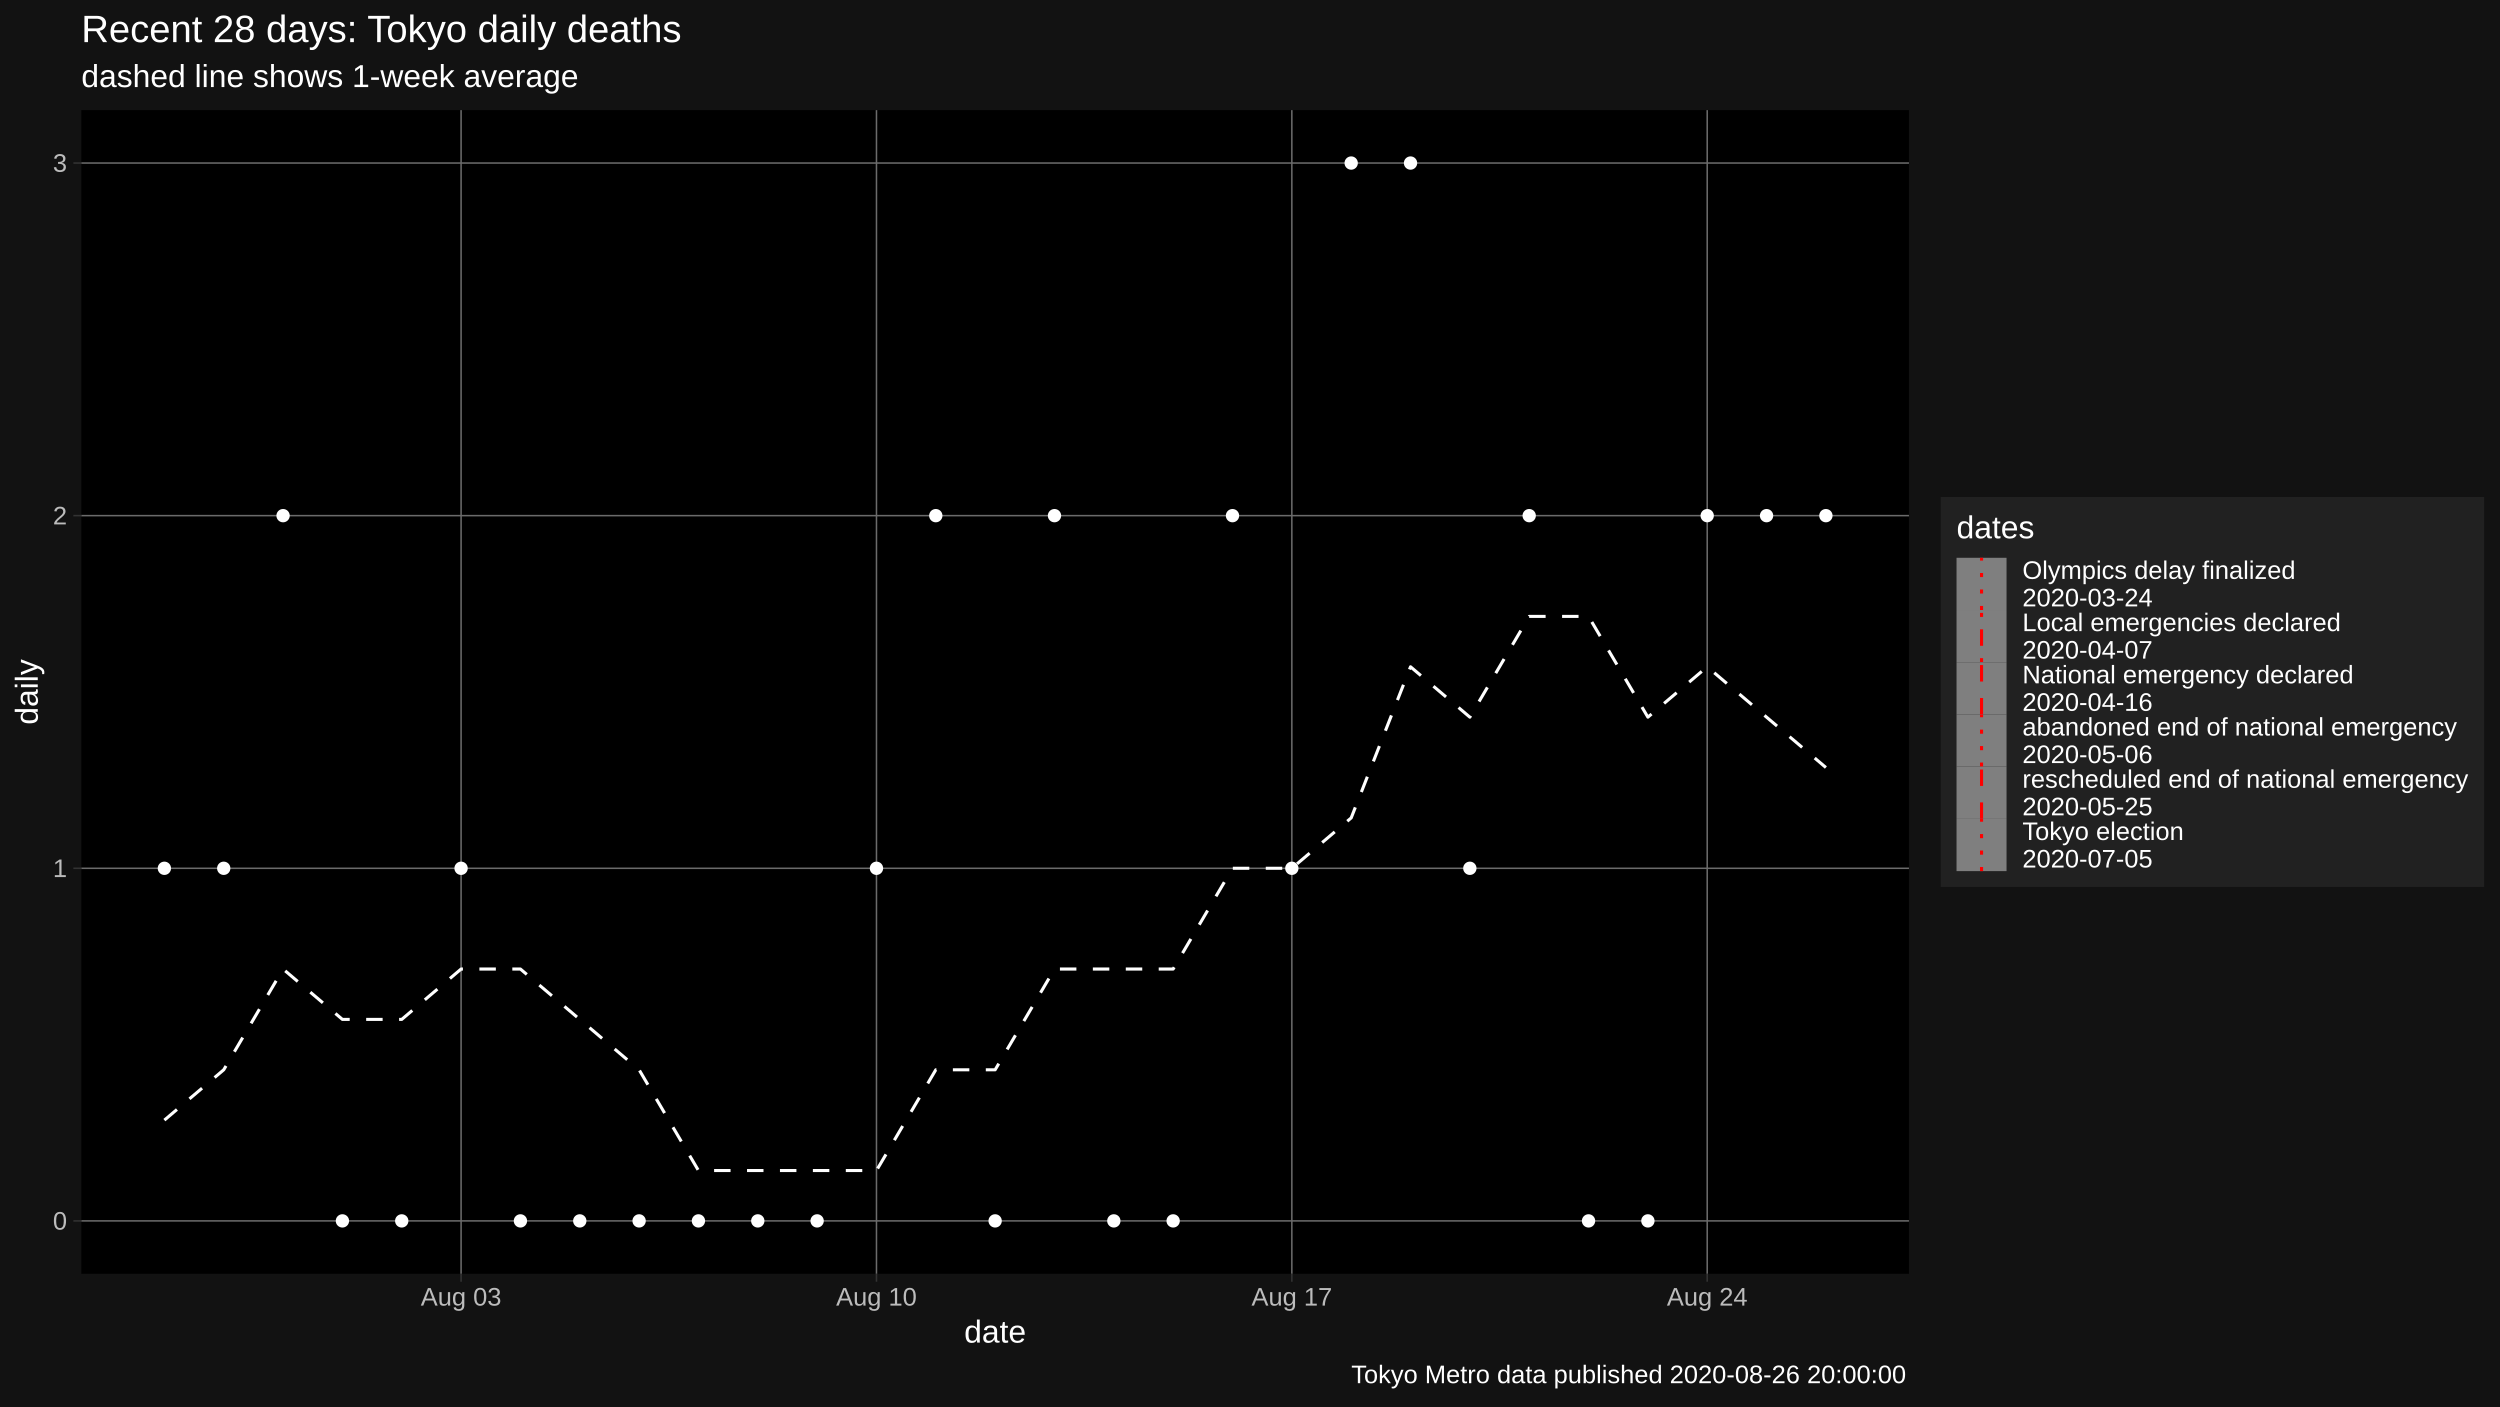
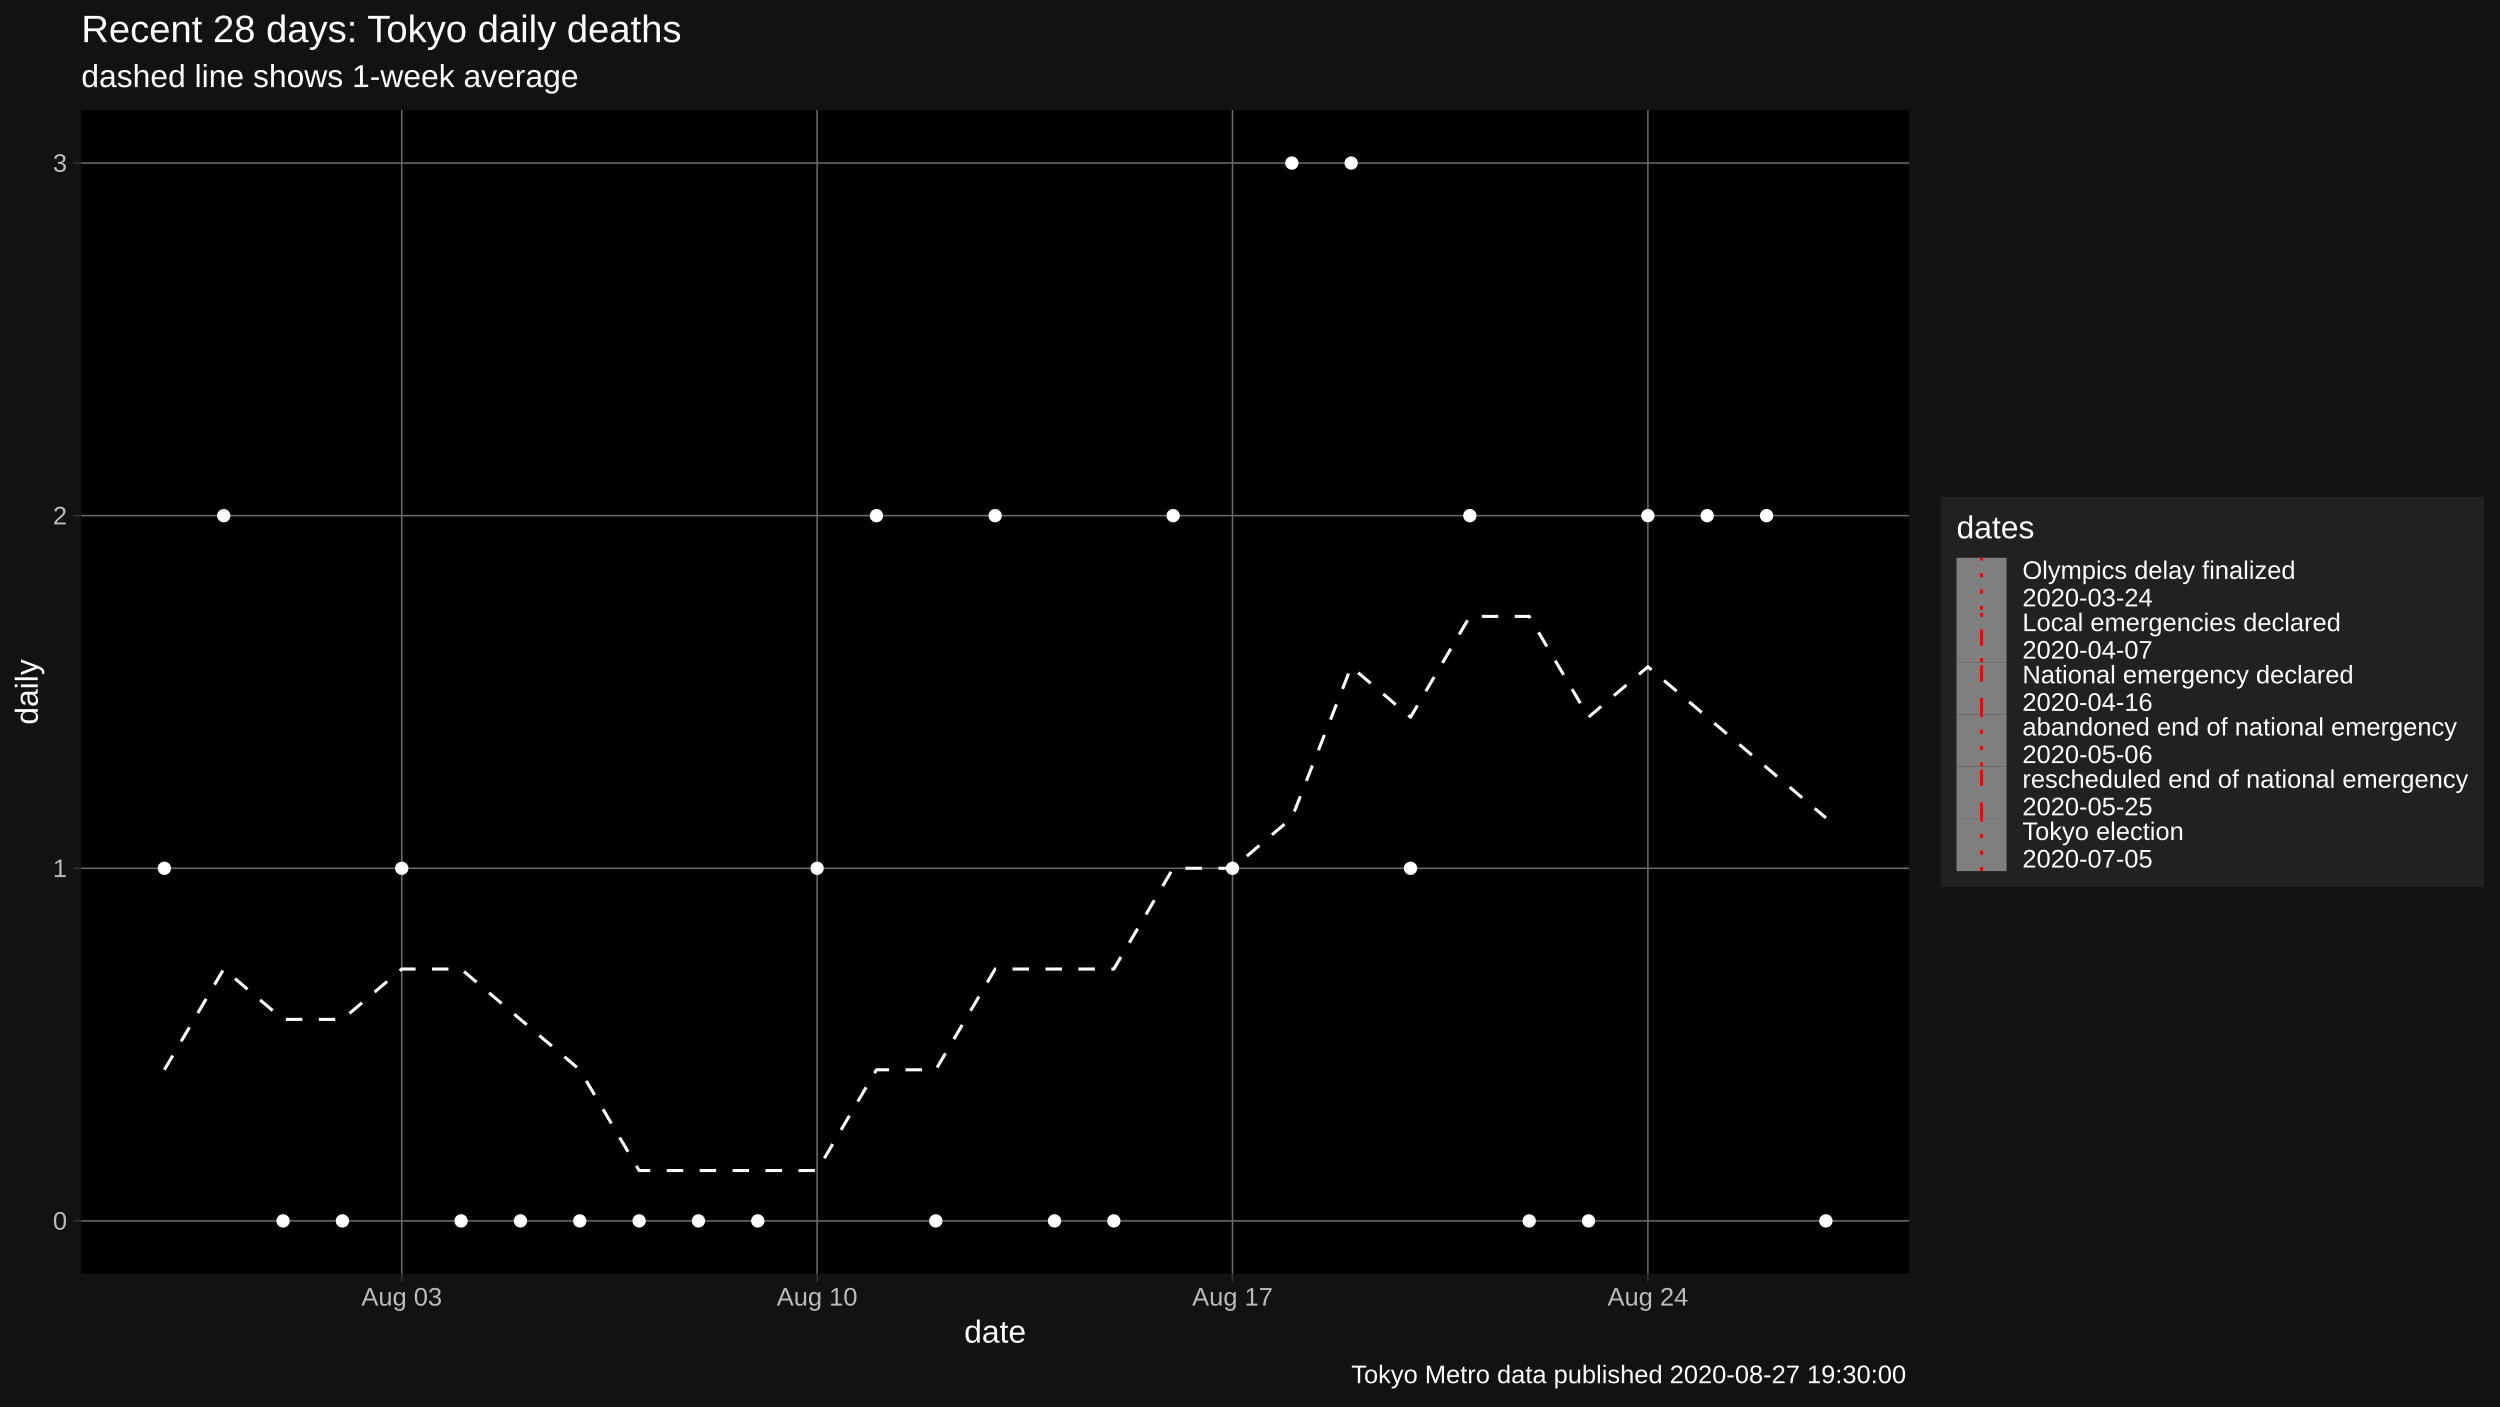
<svg xmlns="http://www.w3.org/2000/svg" viewBox="0 0 864.00 486.00">
  <defs>
    <style type="text/css">
    line, polyline, polygon, path, rect, circle {
      fill: none;
      stroke: #000000;
      stroke-linecap: round;
      stroke-linejoin: round;
      stroke-miterlimit: 10.00;
    }
  </style>
  </defs>
  <rect width="100%" height="100%" style="stroke: none; fill: #FFFFFF;" />
  <rect x="0" y="0.00" width="864.00" height="486.00" style="stroke-width: 1.07; stroke: #121212; fill: #121212;" />
  <defs>
    <clipPath id="cpMjguMTB8NjU5Ljc0fDQ0MC4yMnwzOC4wNw==">
      <rect x="28.10" y="38.07" width="631.64" height="402.15" />
    </clipPath>
  </defs>
  <rect x="28.10" y="38.07" width="631.64" height="402.15" style="stroke-width: 1.07; stroke: none; fill: #000000;" clip-path="url(#cpMjguMTB8NjU5Ljc0fDQ0MC4yMnwzOC4wNw==)" />
  <polyline points="28.10,421.94 659.74,421.94 " style="stroke-width: 0.53; stroke: #6B6B6B; stroke-linecap: butt;" clip-path="url(#cpMjguMTB8NjU5Ljc0fDQ0MC4yMnwzOC4wNw==)" />
  <polyline points="28.10,300.08 659.74,300.08 " style="stroke-width: 0.53; stroke: #6B6B6B; stroke-linecap: butt;" clip-path="url(#cpMjguMTB8NjU5Ljc0fDQ0MC4yMnwzOC4wNw==)" />
  <polyline points="28.10,178.21 659.74,178.21 " style="stroke-width: 0.53; stroke: #6B6B6B; stroke-linecap: butt;" clip-path="url(#cpMjguMTB8NjU5Ljc0fDQ0MC4yMnwzOC4wNw==)" />
  <polyline points="28.10,56.35 659.74,56.35 " style="stroke-width: 0.53; stroke: #6B6B6B; stroke-linecap: butt;" clip-path="url(#cpMjguMTB8NjU5Ljc0fDQ0MC4yMnwzOC4wNw==)" />
-   <polyline points="159.35,440.22 159.35,38.07 " style="stroke-width: 0.53; stroke: #6B6B6B; stroke-linecap: butt;" clip-path="url(#cpMjguMTB8NjU5Ljc0fDQ0MC4yMnwzOC4wNw==)" />
-   <polyline points="302.91,440.22 302.91,38.07 " style="stroke-width: 0.53; stroke: #6B6B6B; stroke-linecap: butt;" clip-path="url(#cpMjguMTB8NjU5Ljc0fDQ0MC4yMnwzOC4wNw==)" />
-   <polyline points="446.46,440.22 446.46,38.07 " style="stroke-width: 0.53; stroke: #6B6B6B; stroke-linecap: butt;" clip-path="url(#cpMjguMTB8NjU5Ljc0fDQ0MC4yMnwzOC4wNw==)" />
-   <polyline points="590.01,440.22 590.01,38.07 " style="stroke-width: 0.53; stroke: #6B6B6B; stroke-linecap: butt;" clip-path="url(#cpMjguMTB8NjU5Ljc0fDQ0MC4yMnwzOC4wNw==)" />
-   <polyline points="56.81,387.12 77.32,369.72 97.83,334.90 118.34,352.31 138.84,352.31 159.35,334.90 179.86,334.90 200.37,352.31 220.88,369.72 241.38,404.53 261.89,404.53 282.40,404.53 302.91,404.53 323.41,369.72 343.92,369.72 364.43,334.90 384.94,334.90 405.44,334.90 425.95,300.08 446.46,300.08 466.97,282.67 487.48,230.44 507.98,247.85 528.49,213.03 549.00,213.03 569.51,247.85 590.01,230.44 610.52,247.85 631.03,265.26 " style="stroke-width: 1.07; stroke: #FFFFFF; stroke-dasharray: 5.69,5.69; stroke-linecap: butt;" clip-path="url(#cpMjguMTB8NjU5Ljc0fDQ0MC4yMnwzOC4wNw==)" />
+   <polyline points="138.84,440.22 138.84,38.07 " style="stroke-width: 0.53; stroke: #6B6B6B; stroke-linecap: butt;" clip-path="url(#cpMjguMTB8NjU5Ljc0fDQ0MC4yMnwzOC4wNw==)" />
+   <polyline points="282.40,440.22 282.40,38.07 " style="stroke-width: 0.53; stroke: #6B6B6B; stroke-linecap: butt;" clip-path="url(#cpMjguMTB8NjU5Ljc0fDQ0MC4yMnwzOC4wNw==)" />
+   <polyline points="425.95,440.22 425.95,38.07 " style="stroke-width: 0.53; stroke: #6B6B6B; stroke-linecap: butt;" clip-path="url(#cpMjguMTB8NjU5Ljc0fDQ0MC4yMnwzOC4wNw==)" />
+   <polyline points="569.51,440.22 569.51,38.07 " style="stroke-width: 0.53; stroke: #6B6B6B; stroke-linecap: butt;" clip-path="url(#cpMjguMTB8NjU5Ljc0fDQ0MC4yMnwzOC4wNw==)" />
+   <polyline points="56.81,369.72 77.32,334.90 97.83,352.31 118.34,352.31 138.84,334.90 159.35,334.90 179.86,352.31 200.37,369.72 220.88,404.53 241.38,404.53 261.89,404.53 282.40,404.53 302.91,369.72 323.41,369.72 343.92,334.90 364.43,334.90 384.94,334.90 405.44,300.08 425.95,300.08 446.46,282.67 466.97,230.44 487.48,247.85 507.98,213.03 528.49,213.03 549.00,247.85 569.51,230.44 590.01,247.85 610.52,265.26 631.03,282.67 " style="stroke-width: 1.07; stroke: #FFFFFF; stroke-dasharray: 5.69,5.69; stroke-linecap: butt;" clip-path="url(#cpMjguMTB8NjU5Ljc0fDQ0MC4yMnwzOC4wNw==)" />
  <circle cx="56.81" cy="300.08" r="1.95" style="stroke-width: 0.71; stroke: #FFFFFF; fill: #FFFFFF;" clip-path="url(#cpMjguMTB8NjU5Ljc0fDQ0MC4yMnwzOC4wNw==)" />
-   <circle cx="77.32" cy="300.08" r="1.95" style="stroke-width: 0.71; stroke: #FFFFFF; fill: #FFFFFF;" clip-path="url(#cpMjguMTB8NjU5Ljc0fDQ0MC4yMnwzOC4wNw==)" />
-   <circle cx="97.83" cy="178.21" r="1.95" style="stroke-width: 0.71; stroke: #FFFFFF; fill: #FFFFFF;" clip-path="url(#cpMjguMTB8NjU5Ljc0fDQ0MC4yMnwzOC4wNw==)" />
+   <circle cx="77.32" cy="178.21" r="1.95" style="stroke-width: 0.71; stroke: #FFFFFF; fill: #FFFFFF;" clip-path="url(#cpMjguMTB8NjU5Ljc0fDQ0MC4yMnwzOC4wNw==)" />
+   <circle cx="97.83" cy="421.94" r="1.95" style="stroke-width: 0.71; stroke: #FFFFFF; fill: #FFFFFF;" clip-path="url(#cpMjguMTB8NjU5Ljc0fDQ0MC4yMnwzOC4wNw==)" />
  <circle cx="118.34" cy="421.94" r="1.95" style="stroke-width: 0.71; stroke: #FFFFFF; fill: #FFFFFF;" clip-path="url(#cpMjguMTB8NjU5Ljc0fDQ0MC4yMnwzOC4wNw==)" />
-   <circle cx="138.84" cy="421.94" r="1.95" style="stroke-width: 0.71; stroke: #FFFFFF; fill: #FFFFFF;" clip-path="url(#cpMjguMTB8NjU5Ljc0fDQ0MC4yMnwzOC4wNw==)" />
-   <circle cx="159.35" cy="300.08" r="1.95" style="stroke-width: 0.71; stroke: #FFFFFF; fill: #FFFFFF;" clip-path="url(#cpMjguMTB8NjU5Ljc0fDQ0MC4yMnwzOC4wNw==)" />
+   <circle cx="138.84" cy="300.08" r="1.95" style="stroke-width: 0.71; stroke: #FFFFFF; fill: #FFFFFF;" clip-path="url(#cpMjguMTB8NjU5Ljc0fDQ0MC4yMnwzOC4wNw==)" />
+   <circle cx="159.35" cy="421.94" r="1.95" style="stroke-width: 0.71; stroke: #FFFFFF; fill: #FFFFFF;" clip-path="url(#cpMjguMTB8NjU5Ljc0fDQ0MC4yMnwzOC4wNw==)" />
  <circle cx="179.86" cy="421.94" r="1.95" style="stroke-width: 0.71; stroke: #FFFFFF; fill: #FFFFFF;" clip-path="url(#cpMjguMTB8NjU5Ljc0fDQ0MC4yMnwzOC4wNw==)" />
  <circle cx="200.37" cy="421.94" r="1.95" style="stroke-width: 0.71; stroke: #FFFFFF; fill: #FFFFFF;" clip-path="url(#cpMjguMTB8NjU5Ljc0fDQ0MC4yMnwzOC4wNw==)" />
  <circle cx="220.88" cy="421.94" r="1.95" style="stroke-width: 0.71; stroke: #FFFFFF; fill: #FFFFFF;" clip-path="url(#cpMjguMTB8NjU5Ljc0fDQ0MC4yMnwzOC4wNw==)" />
  <circle cx="241.38" cy="421.94" r="1.95" style="stroke-width: 0.71; stroke: #FFFFFF; fill: #FFFFFF;" clip-path="url(#cpMjguMTB8NjU5Ljc0fDQ0MC4yMnwzOC4wNw==)" />
  <circle cx="261.89" cy="421.94" r="1.95" style="stroke-width: 0.71; stroke: #FFFFFF; fill: #FFFFFF;" clip-path="url(#cpMjguMTB8NjU5Ljc0fDQ0MC4yMnwzOC4wNw==)" />
-   <circle cx="282.40" cy="421.94" r="1.95" style="stroke-width: 0.71; stroke: #FFFFFF; fill: #FFFFFF;" clip-path="url(#cpMjguMTB8NjU5Ljc0fDQ0MC4yMnwzOC4wNw==)" />
-   <circle cx="302.91" cy="300.08" r="1.95" style="stroke-width: 0.71; stroke: #FFFFFF; fill: #FFFFFF;" clip-path="url(#cpMjguMTB8NjU5Ljc0fDQ0MC4yMnwzOC4wNw==)" />
-   <circle cx="323.41" cy="178.21" r="1.95" style="stroke-width: 0.71; stroke: #FFFFFF; fill: #FFFFFF;" clip-path="url(#cpMjguMTB8NjU5Ljc0fDQ0MC4yMnwzOC4wNw==)" />
-   <circle cx="343.92" cy="421.94" r="1.95" style="stroke-width: 0.71; stroke: #FFFFFF; fill: #FFFFFF;" clip-path="url(#cpMjguMTB8NjU5Ljc0fDQ0MC4yMnwzOC4wNw==)" />
-   <circle cx="364.43" cy="178.21" r="1.95" style="stroke-width: 0.71; stroke: #FFFFFF; fill: #FFFFFF;" clip-path="url(#cpMjguMTB8NjU5Ljc0fDQ0MC4yMnwzOC4wNw==)" />
+   <circle cx="282.40" cy="300.08" r="1.95" style="stroke-width: 0.71; stroke: #FFFFFF; fill: #FFFFFF;" clip-path="url(#cpMjguMTB8NjU5Ljc0fDQ0MC4yMnwzOC4wNw==)" />
+   <circle cx="302.91" cy="178.21" r="1.95" style="stroke-width: 0.71; stroke: #FFFFFF; fill: #FFFFFF;" clip-path="url(#cpMjguMTB8NjU5Ljc0fDQ0MC4yMnwzOC4wNw==)" />
+   <circle cx="323.41" cy="421.94" r="1.95" style="stroke-width: 0.71; stroke: #FFFFFF; fill: #FFFFFF;" clip-path="url(#cpMjguMTB8NjU5Ljc0fDQ0MC4yMnwzOC4wNw==)" />
+   <circle cx="343.92" cy="178.21" r="1.95" style="stroke-width: 0.71; stroke: #FFFFFF; fill: #FFFFFF;" clip-path="url(#cpMjguMTB8NjU5Ljc0fDQ0MC4yMnwzOC4wNw==)" />
+   <circle cx="364.43" cy="421.94" r="1.95" style="stroke-width: 0.71; stroke: #FFFFFF; fill: #FFFFFF;" clip-path="url(#cpMjguMTB8NjU5Ljc0fDQ0MC4yMnwzOC4wNw==)" />
  <circle cx="384.94" cy="421.94" r="1.95" style="stroke-width: 0.71; stroke: #FFFFFF; fill: #FFFFFF;" clip-path="url(#cpMjguMTB8NjU5Ljc0fDQ0MC4yMnwzOC4wNw==)" />
-   <circle cx="405.44" cy="421.94" r="1.95" style="stroke-width: 0.71; stroke: #FFFFFF; fill: #FFFFFF;" clip-path="url(#cpMjguMTB8NjU5Ljc0fDQ0MC4yMnwzOC4wNw==)" />
-   <circle cx="425.95" cy="178.21" r="1.95" style="stroke-width: 0.71; stroke: #FFFFFF; fill: #FFFFFF;" clip-path="url(#cpMjguMTB8NjU5Ljc0fDQ0MC4yMnwzOC4wNw==)" />
-   <circle cx="446.46" cy="300.08" r="1.95" style="stroke-width: 0.71; stroke: #FFFFFF; fill: #FFFFFF;" clip-path="url(#cpMjguMTB8NjU5Ljc0fDQ0MC4yMnwzOC4wNw==)" />
+   <circle cx="405.44" cy="178.21" r="1.95" style="stroke-width: 0.71; stroke: #FFFFFF; fill: #FFFFFF;" clip-path="url(#cpMjguMTB8NjU5Ljc0fDQ0MC4yMnwzOC4wNw==)" />
+   <circle cx="425.95" cy="300.08" r="1.95" style="stroke-width: 0.71; stroke: #FFFFFF; fill: #FFFFFF;" clip-path="url(#cpMjguMTB8NjU5Ljc0fDQ0MC4yMnwzOC4wNw==)" />
+   <circle cx="446.46" cy="56.35" r="1.95" style="stroke-width: 0.71; stroke: #FFFFFF; fill: #FFFFFF;" clip-path="url(#cpMjguMTB8NjU5Ljc0fDQ0MC4yMnwzOC4wNw==)" />
  <circle cx="466.97" cy="56.35" r="1.95" style="stroke-width: 0.71; stroke: #FFFFFF; fill: #FFFFFF;" clip-path="url(#cpMjguMTB8NjU5Ljc0fDQ0MC4yMnwzOC4wNw==)" />
-   <circle cx="487.48" cy="56.35" r="1.95" style="stroke-width: 0.71; stroke: #FFFFFF; fill: #FFFFFF;" clip-path="url(#cpMjguMTB8NjU5Ljc0fDQ0MC4yMnwzOC4wNw==)" />
-   <circle cx="507.98" cy="300.08" r="1.95" style="stroke-width: 0.71; stroke: #FFFFFF; fill: #FFFFFF;" clip-path="url(#cpMjguMTB8NjU5Ljc0fDQ0MC4yMnwzOC4wNw==)" />
-   <circle cx="528.49" cy="178.21" r="1.95" style="stroke-width: 0.71; stroke: #FFFFFF; fill: #FFFFFF;" clip-path="url(#cpMjguMTB8NjU5Ljc0fDQ0MC4yMnwzOC4wNw==)" />
+   <circle cx="487.48" cy="300.08" r="1.95" style="stroke-width: 0.71; stroke: #FFFFFF; fill: #FFFFFF;" clip-path="url(#cpMjguMTB8NjU5Ljc0fDQ0MC4yMnwzOC4wNw==)" />
+   <circle cx="507.98" cy="178.21" r="1.95" style="stroke-width: 0.71; stroke: #FFFFFF; fill: #FFFFFF;" clip-path="url(#cpMjguMTB8NjU5Ljc0fDQ0MC4yMnwzOC4wNw==)" />
+   <circle cx="528.49" cy="421.94" r="1.95" style="stroke-width: 0.71; stroke: #FFFFFF; fill: #FFFFFF;" clip-path="url(#cpMjguMTB8NjU5Ljc0fDQ0MC4yMnwzOC4wNw==)" />
  <circle cx="549.00" cy="421.94" r="1.95" style="stroke-width: 0.71; stroke: #FFFFFF; fill: #FFFFFF;" clip-path="url(#cpMjguMTB8NjU5Ljc0fDQ0MC4yMnwzOC4wNw==)" />
-   <circle cx="569.51" cy="421.94" r="1.95" style="stroke-width: 0.71; stroke: #FFFFFF; fill: #FFFFFF;" clip-path="url(#cpMjguMTB8NjU5Ljc0fDQ0MC4yMnwzOC4wNw==)" />
+   <circle cx="569.51" cy="178.21" r="1.95" style="stroke-width: 0.71; stroke: #FFFFFF; fill: #FFFFFF;" clip-path="url(#cpMjguMTB8NjU5Ljc0fDQ0MC4yMnwzOC4wNw==)" />
  <circle cx="590.01" cy="178.21" r="1.95" style="stroke-width: 0.71; stroke: #FFFFFF; fill: #FFFFFF;" clip-path="url(#cpMjguMTB8NjU5Ljc0fDQ0MC4yMnwzOC4wNw==)" />
  <circle cx="610.52" cy="178.21" r="1.95" style="stroke-width: 0.71; stroke: #FFFFFF; fill: #FFFFFF;" clip-path="url(#cpMjguMTB8NjU5Ljc0fDQ0MC4yMnwzOC4wNw==)" />
-   <circle cx="631.03" cy="178.21" r="1.95" style="stroke-width: 0.71; stroke: #FFFFFF; fill: #FFFFFF;" clip-path="url(#cpMjguMTB8NjU5Ljc0fDQ0MC4yMnwzOC4wNw==)" />
+   <circle cx="631.03" cy="421.94" r="1.95" style="stroke-width: 0.71; stroke: #FFFFFF; fill: #FFFFFF;" clip-path="url(#cpMjguMTB8NjU5Ljc0fDQ0MC4yMnwzOC4wNw==)" />
  <defs>
    <clipPath id="cpMC4wMHw4NjQuMDB8NDg2LjAwfDAuMDA=">
      <rect x="0.00" y="0.00" width="864.00" height="486.00" />
    </clipPath>
  </defs>
  <g clip-path="url(#cpMC4wMHw4NjQuMDB8NDg2LjAwfDAuMDA=)">
    <text x="18.28" y="424.97" style="font-size: 8.80px; fill: #BCBCBC; font-family: Liberation Sans;" textLength="4.89px" lengthAdjust="spacingAndGlyphs">0</text>
  </g>
  <g clip-path="url(#cpMC4wMHw4NjQuMDB8NDg2LjAwfDAuMDA=)">
    <text x="18.28" y="303.11" style="font-size: 8.80px; fill: #BCBCBC; font-family: Liberation Sans;" textLength="4.89px" lengthAdjust="spacingAndGlyphs">1</text>
  </g>
  <g clip-path="url(#cpMC4wMHw4NjQuMDB8NDg2LjAwfDAuMDA=)">
    <text x="18.28" y="181.24" style="font-size: 8.80px; fill: #BCBCBC; font-family: Liberation Sans;" textLength="4.89px" lengthAdjust="spacingAndGlyphs">2</text>
  </g>
  <g clip-path="url(#cpMC4wMHw4NjQuMDB8NDg2LjAwfDAuMDA=)">
    <text x="18.28" y="59.38" style="font-size: 8.80px; fill: #BCBCBC; font-family: Liberation Sans;" textLength="4.89px" lengthAdjust="spacingAndGlyphs">3</text>
  </g>
  <polyline points="25.36,421.94 28.10,421.94 " style="stroke-width: 0.53; stroke: #333333; stroke-linecap: butt;" clip-path="url(#cpMC4wMHw4NjQuMDB8NDg2LjAwfDAuMDA=)" />
  <polyline points="25.36,300.08 28.10,300.08 " style="stroke-width: 0.53; stroke: #333333; stroke-linecap: butt;" clip-path="url(#cpMC4wMHw4NjQuMDB8NDg2LjAwfDAuMDA=)" />
  <polyline points="25.36,178.21 28.10,178.21 " style="stroke-width: 0.53; stroke: #333333; stroke-linecap: butt;" clip-path="url(#cpMC4wMHw4NjQuMDB8NDg2LjAwfDAuMDA=)" />
  <polyline points="25.36,56.35 28.10,56.35 " style="stroke-width: 0.53; stroke: #333333; stroke-linecap: butt;" clip-path="url(#cpMC4wMHw4NjQuMDB8NDg2LjAwfDAuMDA=)" />
-   <polyline points="159.35,442.96 159.35,440.22 " style="stroke-width: 0.53; stroke: #333333; stroke-linecap: butt;" clip-path="url(#cpMC4wMHw4NjQuMDB8NDg2LjAwfDAuMDA=)" />
-   <polyline points="302.91,442.96 302.91,440.22 " style="stroke-width: 0.53; stroke: #333333; stroke-linecap: butt;" clip-path="url(#cpMC4wMHw4NjQuMDB8NDg2LjAwfDAuMDA=)" />
-   <polyline points="446.46,442.96 446.46,440.22 " style="stroke-width: 0.53; stroke: #333333; stroke-linecap: butt;" clip-path="url(#cpMC4wMHw4NjQuMDB8NDg2LjAwfDAuMDA=)" />
-   <polyline points="590.01,442.96 590.01,440.22 " style="stroke-width: 0.53; stroke: #333333; stroke-linecap: butt;" clip-path="url(#cpMC4wMHw4NjQuMDB8NDg2LjAwfDAuMDA=)" />
+   <polyline points="138.84,442.96 138.84,440.22 " style="stroke-width: 0.53; stroke: #333333; stroke-linecap: butt;" clip-path="url(#cpMC4wMHw4NjQuMDB8NDg2LjAwfDAuMDA=)" />
+   <polyline points="282.40,442.96 282.40,440.22 " style="stroke-width: 0.53; stroke: #333333; stroke-linecap: butt;" clip-path="url(#cpMC4wMHw4NjQuMDB8NDg2LjAwfDAuMDA=)" />
+   <polyline points="425.95,442.96 425.95,440.22 " style="stroke-width: 0.53; stroke: #333333; stroke-linecap: butt;" clip-path="url(#cpMC4wMHw4NjQuMDB8NDg2LjAwfDAuMDA=)" />
+   <polyline points="569.51,442.96 569.51,440.22 " style="stroke-width: 0.53; stroke: #333333; stroke-linecap: butt;" clip-path="url(#cpMC4wMHw4NjQuMDB8NDg2LjAwfDAuMDA=)" />
  <g clip-path="url(#cpMC4wMHw4NjQuMDB8NDg2LjAwfDAuMDA=)">
-     <text x="145.41" y="451.21" style="font-size: 8.80px; fill: #BCBCBC; font-family: Liberation Sans;" textLength="27.89px" lengthAdjust="spacingAndGlyphs">Aug 03</text>
+     <text x="124.90" y="451.21" style="font-size: 8.80px; fill: #BCBCBC; font-family: Liberation Sans;" textLength="27.89px" lengthAdjust="spacingAndGlyphs">Aug 03</text>
  </g>
  <g clip-path="url(#cpMC4wMHw4NjQuMDB8NDg2LjAwfDAuMDA=)">
-     <text x="288.96" y="451.21" style="font-size: 8.80px; fill: #BCBCBC; font-family: Liberation Sans;" textLength="27.89px" lengthAdjust="spacingAndGlyphs">Aug 10</text>
+     <text x="268.45" y="451.21" style="font-size: 8.80px; fill: #BCBCBC; font-family: Liberation Sans;" textLength="27.89px" lengthAdjust="spacingAndGlyphs">Aug 10</text>
  </g>
  <g clip-path="url(#cpMC4wMHw4NjQuMDB8NDg2LjAwfDAuMDA=)">
-     <text x="432.51" y="451.21" style="font-size: 8.80px; fill: #BCBCBC; font-family: Liberation Sans;" textLength="27.89px" lengthAdjust="spacingAndGlyphs">Aug 17</text>
+     <text x="412.01" y="451.21" style="font-size: 8.80px; fill: #BCBCBC; font-family: Liberation Sans;" textLength="27.89px" lengthAdjust="spacingAndGlyphs">Aug 17</text>
  </g>
  <g clip-path="url(#cpMC4wMHw4NjQuMDB8NDg2LjAwfDAuMDA=)">
-     <text x="576.07" y="451.21" style="font-size: 8.80px; fill: #BCBCBC; font-family: Liberation Sans;" textLength="27.89px" lengthAdjust="spacingAndGlyphs">Aug 24</text>
+     <text x="555.56" y="451.21" style="font-size: 8.80px; fill: #BCBCBC; font-family: Liberation Sans;" textLength="27.89px" lengthAdjust="spacingAndGlyphs">Aug 24</text>
  </g>
  <g clip-path="url(#cpMC4wMHw4NjQuMDB8NDg2LjAwfDAuMDA=)">
    <text x="333.22" y="464.01" style="font-size: 11.00px; fill: #FFFFFF; font-family: Liberation Sans;" textLength="21.41px" lengthAdjust="spacingAndGlyphs">date</text>
  </g>
  <g clip-path="url(#cpMC4wMHw4NjQuMDB8NDg2LjAwfDAuMDA=)">
    <text transform="translate(13.05,250.46) rotate(-90)" style="font-size: 11.00px; fill: #FFFFFF; font-family: Liberation Sans;" textLength="22.62px" lengthAdjust="spacingAndGlyphs">daily</text>
  </g>
  <rect x="670.70" y="171.75" width="187.82" height="134.79" style="stroke-width: 1.07; stroke: none; fill: #212121;" clip-path="url(#cpMC4wMHw4NjQuMDB8NDg2LjAwfDAuMDA=)" />
  <g clip-path="url(#cpMC4wMHw4NjQuMDB8NDg2LjAwfDAuMDA=)">
    <text x="676.18" y="186.04" style="font-size: 11.00px; fill: #FFFFFF; font-family: Liberation Sans;" textLength="26.91px" lengthAdjust="spacingAndGlyphs">dates</text>
  </g>
  <rect x="676.18" y="192.77" width="17.28" height="18.05" style="stroke-width: 1.07; stroke: none; fill: #7F7F7F;" clip-path="url(#cpMC4wMHw4NjQuMDB8NDg2LjAwfDAuMDA=)" />
  <line x1="684.82" y1="210.82" x2="684.82" y2="192.77" style="stroke-width: 1.07; stroke: #FF0000; stroke-dasharray: 1.42,4.27; stroke-linecap: butt;" clip-path="url(#cpMC4wMHw4NjQuMDB8NDg2LjAwfDAuMDA=)" />
  <rect x="676.18" y="210.82" width="17.28" height="18.05" style="stroke-width: 1.07; stroke: none; fill: #7F7F7F;" clip-path="url(#cpMC4wMHw4NjQuMDB8NDg2LjAwfDAuMDA=)" />
  <line x1="684.82" y1="228.87" x2="684.82" y2="210.82" style="stroke-width: 1.07; stroke: #FF0000; stroke-dasharray: 1.42,4.27,5.69,4.27; stroke-linecap: butt;" clip-path="url(#cpMC4wMHw4NjQuMDB8NDg2LjAwfDAuMDA=)" />
  <rect x="676.18" y="228.87" width="17.28" height="18.05" style="stroke-width: 1.07; stroke: none; fill: #7F7F7F;" clip-path="url(#cpMC4wMHw4NjQuMDB8NDg2LjAwfDAuMDA=)" />
  <line x1="684.82" y1="246.91" x2="684.82" y2="228.87" style="stroke-width: 1.07; stroke: #FF0000; stroke-dasharray: 5.69,5.69; stroke-linecap: butt;" clip-path="url(#cpMC4wMHw4NjQuMDB8NDg2LjAwfDAuMDA=)" />
  <rect x="676.18" y="246.91" width="17.28" height="18.05" style="stroke-width: 1.07; stroke: none; fill: #7F7F7F;" clip-path="url(#cpMC4wMHw4NjQuMDB8NDg2LjAwfDAuMDA=)" />
  <line x1="684.82" y1="264.96" x2="684.82" y2="246.91" style="stroke-width: 1.07; stroke: #FF0000; stroke-dasharray: 1.42,4.27; stroke-linecap: butt;" clip-path="url(#cpMC4wMHw4NjQuMDB8NDg2LjAwfDAuMDA=)" />
  <rect x="676.18" y="264.96" width="17.28" height="18.05" style="stroke-width: 1.07; stroke: none; fill: #7F7F7F;" clip-path="url(#cpMC4wMHw4NjQuMDB8NDg2LjAwfDAuMDA=)" />
  <line x1="684.82" y1="283.01" x2="684.82" y2="264.96" style="stroke-width: 1.07; stroke: #FF0000; stroke-dasharray: 5.69,5.69; stroke-linecap: butt;" clip-path="url(#cpMC4wMHw4NjQuMDB8NDg2LjAwfDAuMDA=)" />
  <rect x="676.18" y="283.01" width="17.28" height="18.05" style="stroke-width: 1.07; stroke: none; fill: #7F7F7F;" clip-path="url(#cpMC4wMHw4NjQuMDB8NDg2LjAwfDAuMDA=)" />
  <line x1="684.82" y1="301.06" x2="684.82" y2="283.01" style="stroke-width: 1.07; stroke: #FF0000; stroke-dasharray: 1.42,4.27; stroke-linecap: butt;" clip-path="url(#cpMC4wMHw4NjQuMDB8NDg2LjAwfDAuMDA=)" />
  <g clip-path="url(#cpMC4wMHw4NjQuMDB8NDg2LjAwfDAuMDA=)">
    <text x="698.94" y="200.07" style="font-size: 8.80px; fill: #FFFFFF; font-family: Liberation Sans;" textLength="94.39px" lengthAdjust="spacingAndGlyphs">Olympics delay finalized</text>
  </g>
  <g clip-path="url(#cpMC4wMHw4NjQuMDB8NDg2LjAwfDAuMDA=)">
    <text x="698.94" y="209.57" style="font-size: 8.80px; fill: #FFFFFF; font-family: Liberation Sans;" textLength="45.01px" lengthAdjust="spacingAndGlyphs">2020-03-24</text>
  </g>
  <g clip-path="url(#cpMC4wMHw4NjQuMDB8NDg2LjAwfDAuMDA=)">
    <text x="698.94" y="218.12" style="font-size: 8.80px; fill: #FFFFFF; font-family: Liberation Sans;" textLength="110.06px" lengthAdjust="spacingAndGlyphs">Local emergencies declared</text>
  </g>
  <g clip-path="url(#cpMC4wMHw4NjQuMDB8NDg2LjAwfDAuMDA=)">
    <text x="698.94" y="227.62" style="font-size: 8.80px; fill: #FFFFFF; font-family: Liberation Sans;" textLength="45.01px" lengthAdjust="spacingAndGlyphs">2020-04-07</text>
  </g>
  <g clip-path="url(#cpMC4wMHw4NjQuMDB8NDg2LjAwfDAuMDA=)">
    <text x="698.94" y="236.17" style="font-size: 8.80px; fill: #FFFFFF; font-family: Liberation Sans;" textLength="114.46px" lengthAdjust="spacingAndGlyphs">National emergency declared</text>
  </g>
  <g clip-path="url(#cpMC4wMHw4NjQuMDB8NDg2LjAwfDAuMDA=)">
    <text x="698.94" y="245.67" style="font-size: 8.80px; fill: #FFFFFF; font-family: Liberation Sans;" textLength="45.01px" lengthAdjust="spacingAndGlyphs">2020-04-16</text>
  </g>
  <g clip-path="url(#cpMC4wMHw4NjQuMDB8NDg2LjAwfDAuMDA=)">
    <text x="698.94" y="254.21" style="font-size: 8.80px; fill: #FFFFFF; font-family: Liberation Sans;" textLength="150.21px" lengthAdjust="spacingAndGlyphs">abandoned end of national emergency</text>
  </g>
  <g clip-path="url(#cpMC4wMHw4NjQuMDB8NDg2LjAwfDAuMDA=)">
    <text x="698.94" y="263.72" style="font-size: 8.80px; fill: #FFFFFF; font-family: Liberation Sans;" textLength="45.01px" lengthAdjust="spacingAndGlyphs">2020-05-06</text>
  </g>
  <g clip-path="url(#cpMC4wMHw4NjQuMDB8NDg2LjAwfDAuMDA=)">
    <text x="698.94" y="272.26" style="font-size: 8.80px; fill: #FFFFFF; font-family: Liberation Sans;" textLength="154.10px" lengthAdjust="spacingAndGlyphs">rescheduled end of national emergency</text>
  </g>
  <g clip-path="url(#cpMC4wMHw4NjQuMDB8NDg2LjAwfDAuMDA=)">
    <text x="698.94" y="281.77" style="font-size: 8.80px; fill: #FFFFFF; font-family: Liberation Sans;" textLength="45.01px" lengthAdjust="spacingAndGlyphs">2020-05-25</text>
  </g>
  <g clip-path="url(#cpMC4wMHw4NjQuMDB8NDg2LjAwfDAuMDA=)">
    <text x="698.94" y="290.31" style="font-size: 8.80px; fill: #FFFFFF; font-family: Liberation Sans;" textLength="56.74px" lengthAdjust="spacingAndGlyphs">Tokyo election</text>
  </g>
  <g clip-path="url(#cpMC4wMHw4NjQuMDB8NDg2LjAwfDAuMDA=)">
    <text x="698.94" y="299.81" style="font-size: 8.80px; fill: #FFFFFF; font-family: Liberation Sans;" textLength="45.01px" lengthAdjust="spacingAndGlyphs">2020-07-05</text>
  </g>
  <g clip-path="url(#cpMC4wMHw4NjQuMDB8NDg2LjAwfDAuMDA=)">
    <text x="28.10" y="30.10" style="font-size: 11.00px; fill: #FFFFFF; font-family: Liberation Sans;" textLength="171.83px" lengthAdjust="spacingAndGlyphs">dashed line shows 1-week average</text>
  </g>
  <g clip-path="url(#cpMC4wMHw4NjQuMDB8NDg2LjAwfDAuMDA=)">
    <text x="28.10" y="14.56" style="font-size: 13.20px; fill: #FFFFFF; font-family: Liberation Sans;" textLength="209.12px" lengthAdjust="spacingAndGlyphs">Recent 28 days: Tokyo daily deaths</text>
  </g>
  <g clip-path="url(#cpMC4wMHw4NjQuMDB8NDg2LjAwfDAuMDA=)">
-     <text x="466.99" y="478.03" style="font-size: 8.80px; fill: #FFFFFF; font-family: Liberation Sans;" textLength="192.75px" lengthAdjust="spacingAndGlyphs">Tokyo Metro data published 2020-08-26 20:00:00</text>
+     <text x="466.99" y="478.03" style="font-size: 8.80px; fill: #FFFFFF; font-family: Liberation Sans;" textLength="192.75px" lengthAdjust="spacingAndGlyphs">Tokyo Metro data published 2020-08-27 19:30:00</text>
  </g>
</svg>
